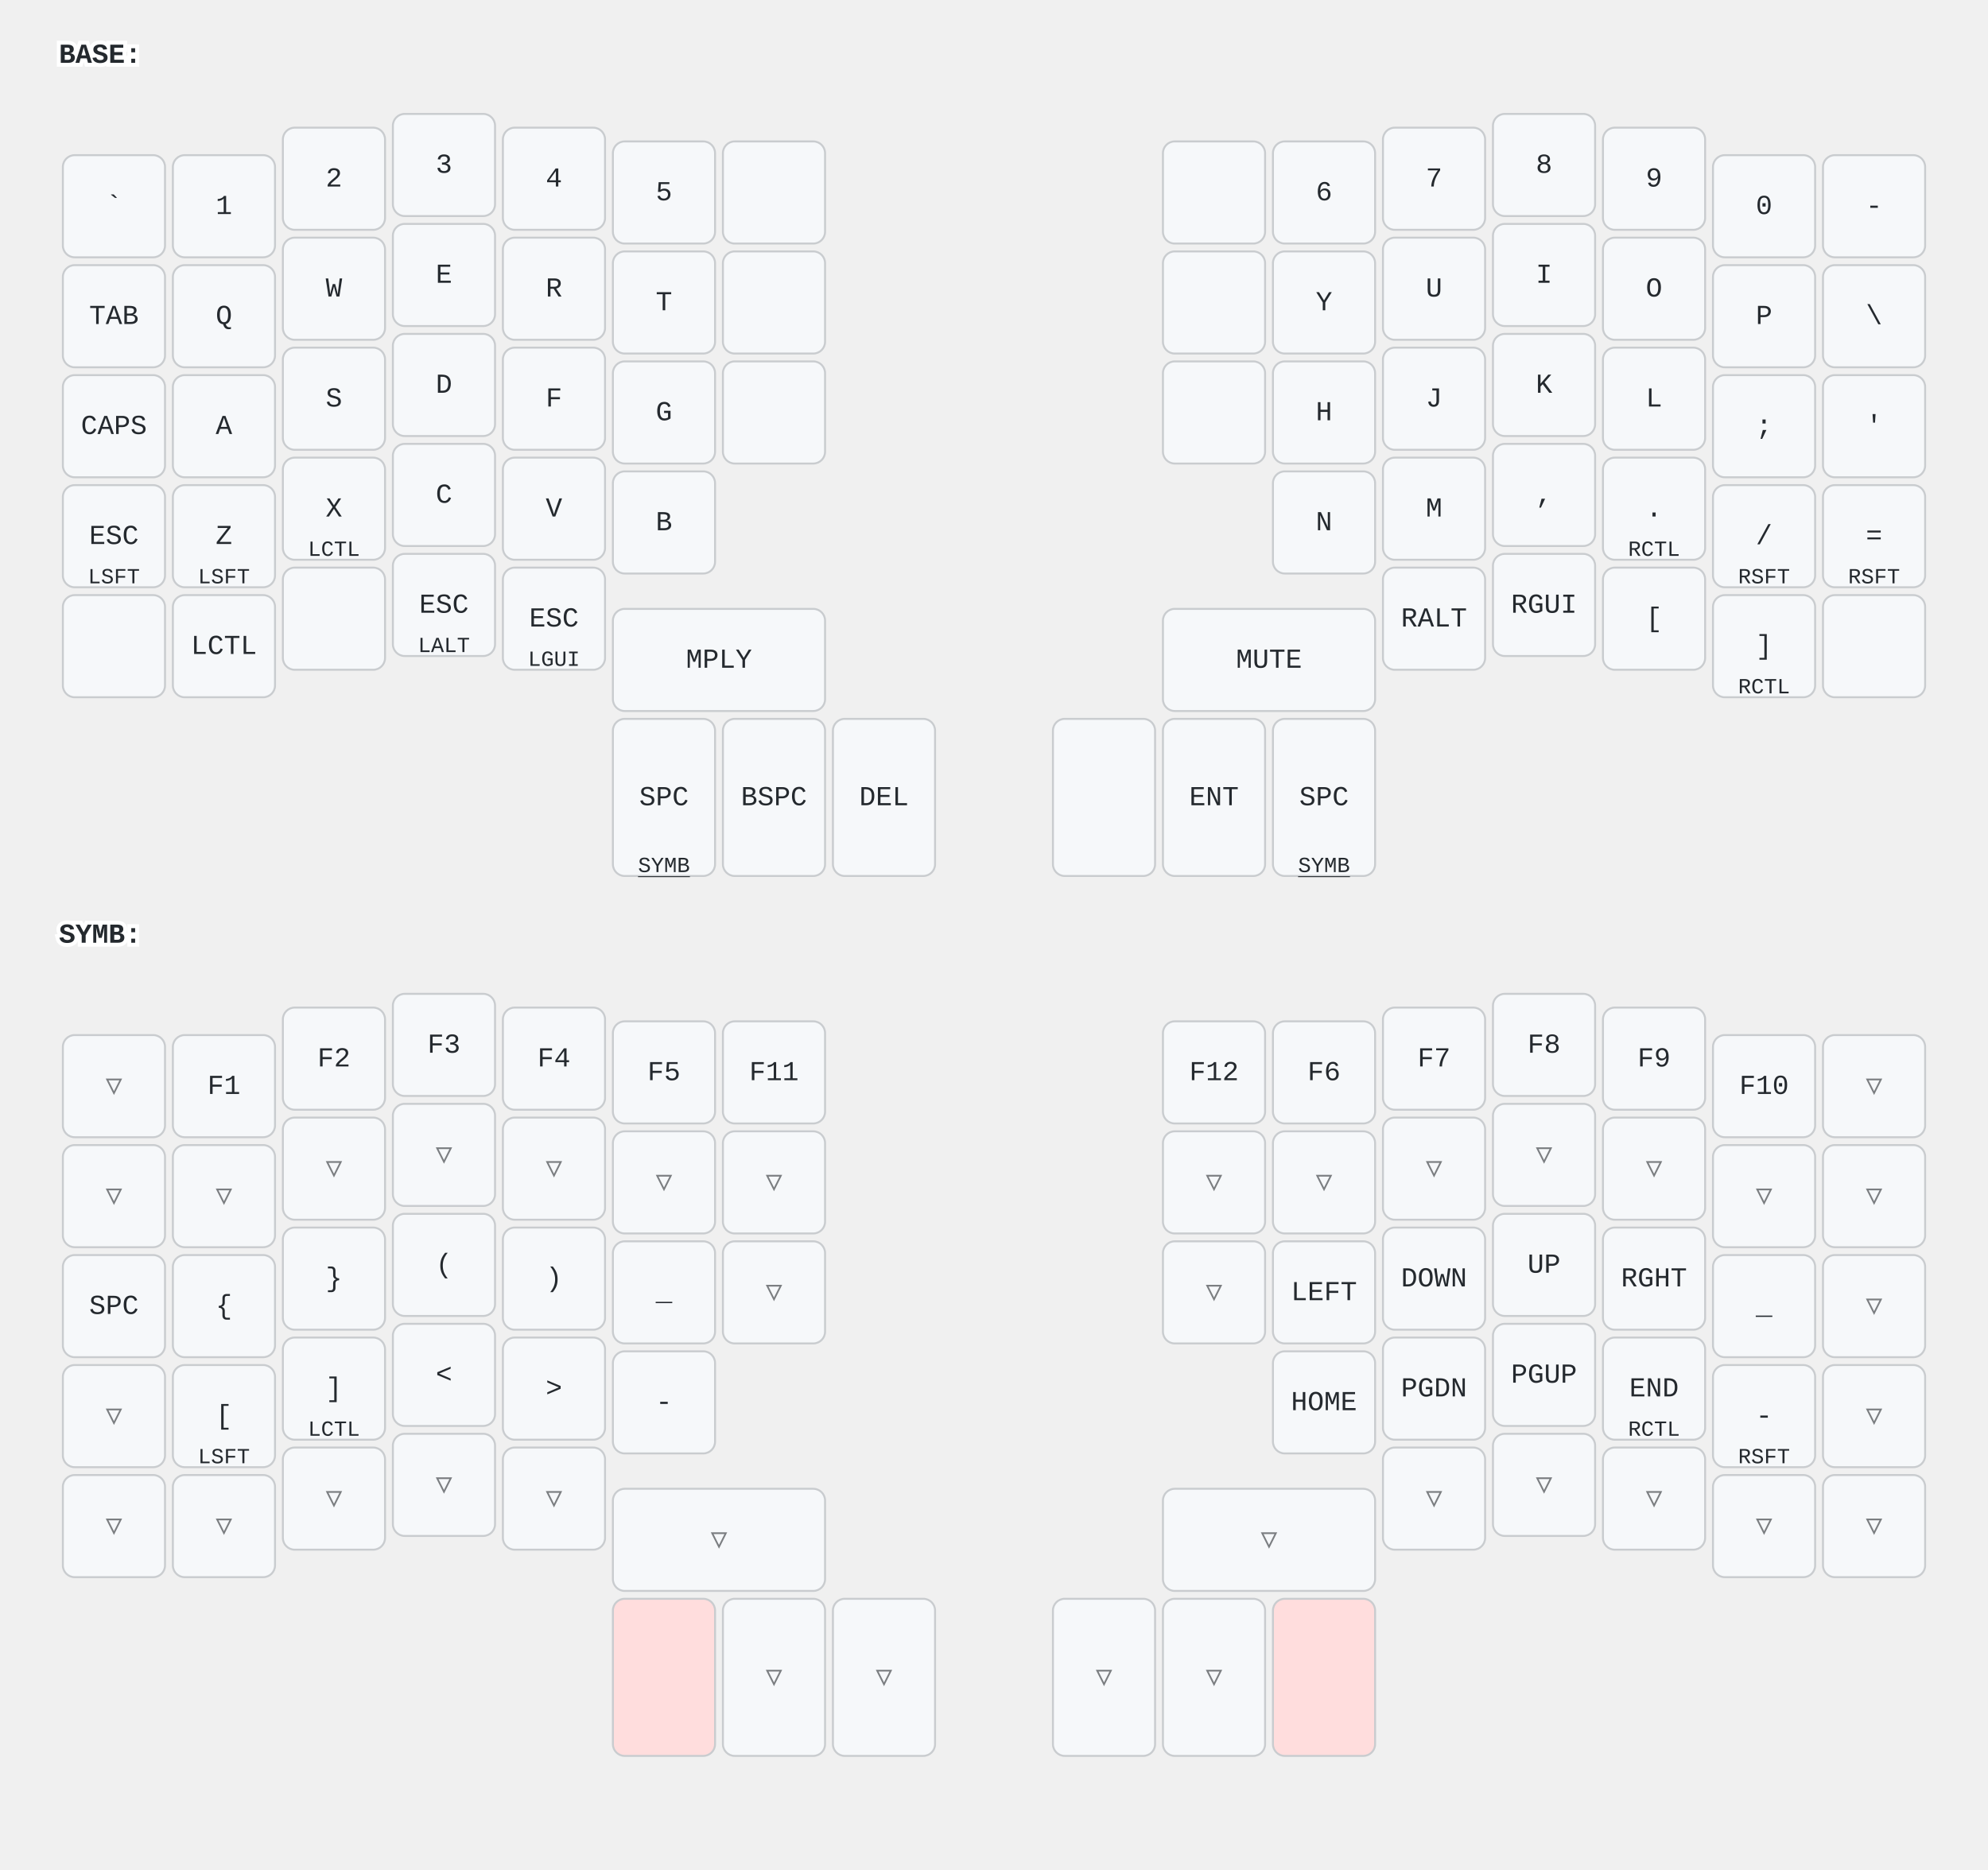
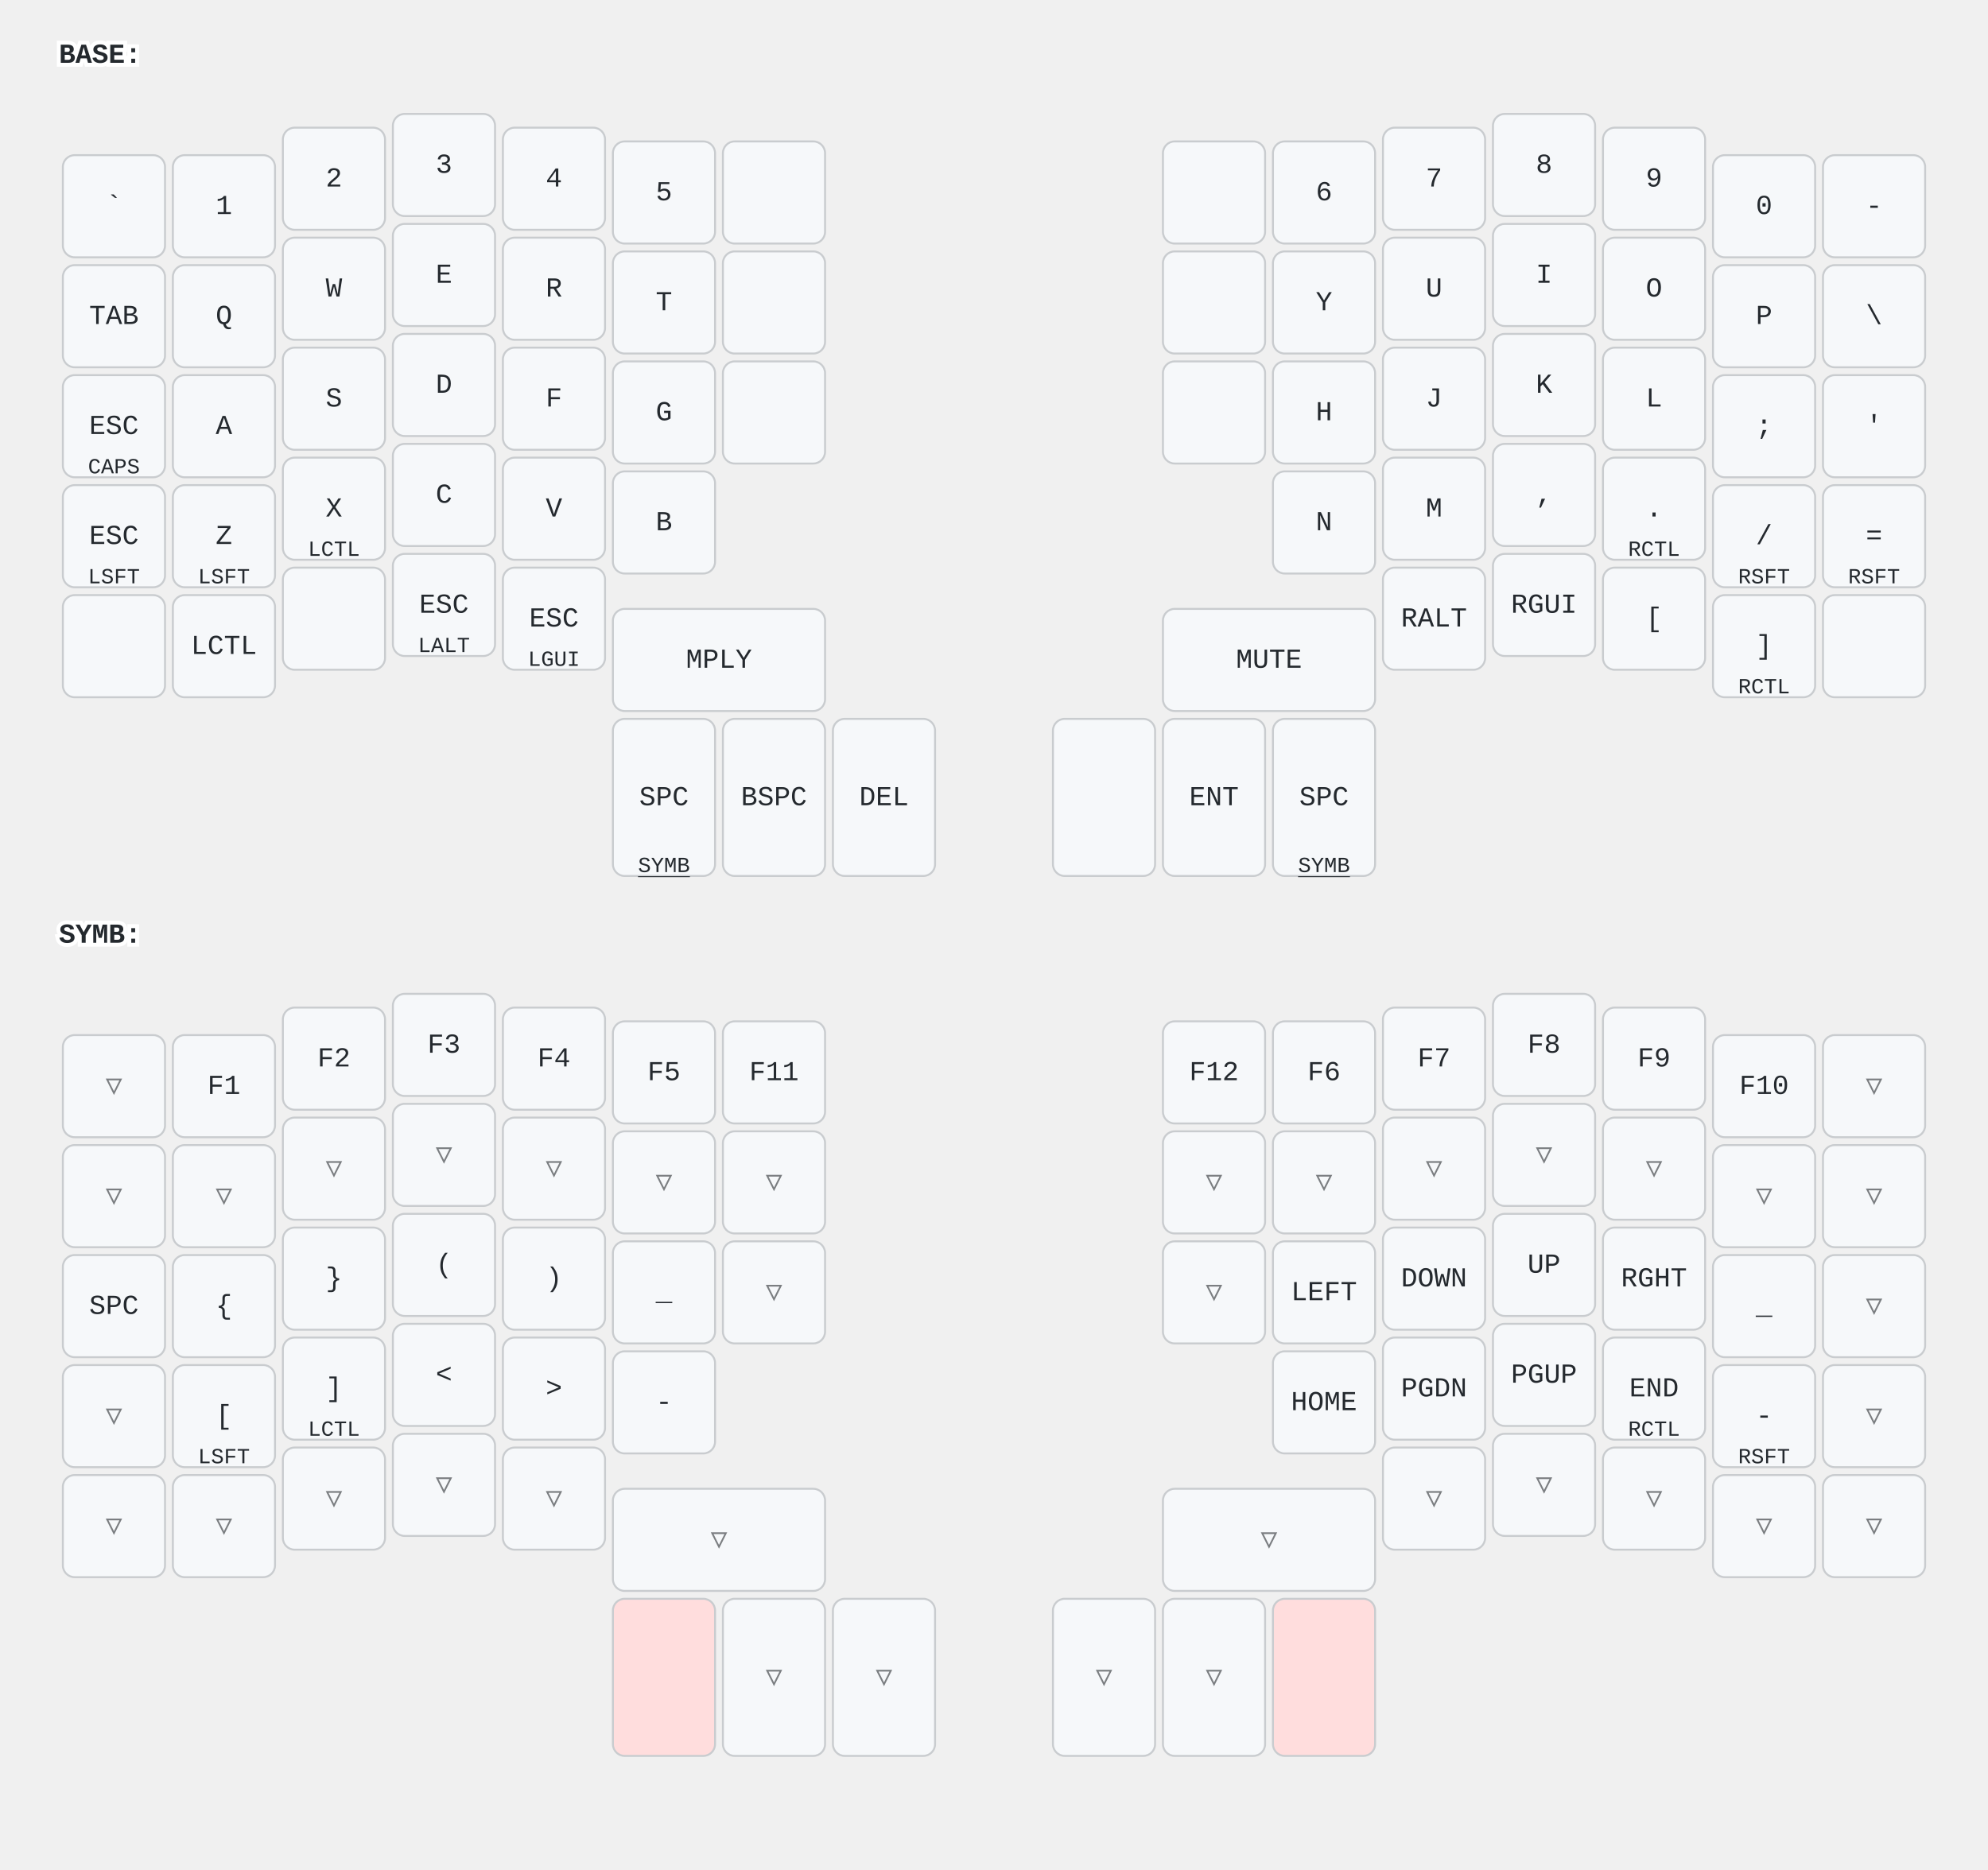
<svg xmlns="http://www.w3.org/2000/svg" width="1012" height="952" viewBox="0 0 1012 952" class="keymap">
  <style>/* inherit to force styles through use tags */
svg path {
    fill: inherit;
}

/* font and background color specifications */
svg.keymap {
    font-family: SFMono-Regular,Consolas,Liberation Mono,Menlo,monospace;
    font-size: 14px;
    font-kerning: normal;
    text-rendering: optimizeLegibility;
    fill: #24292e;
}

/* default key styling */
rect.key {
    fill: #f6f8fa;
}

rect.key, rect.combo {
    stroke: #c9cccf;
    stroke-width: 1;
}

/* default key side styling, only used is draw_key_sides is set */
rect.side {
    filter: brightness(90%);
}

/* color accent for combo boxes */
rect.combo, rect.combo-separate {
    fill: #cdf;
}

/* color accent for held keys */
rect.held, rect.combo.held {
    fill: #fdd;
}

/* color accent for ghost (optional) keys */
rect.ghost, rect.combo.ghost {
    stroke-dasharray: 4, 4;
    stroke-width: 2;
}

text {
    text-anchor: middle;
    dominant-baseline: middle;
}

/* styling for layer labels */
text.label {
    font-weight: bold;
    text-anchor: start;
    stroke: white;
    stroke-width: 4;
    paint-order: stroke;
}

/* styling for optional footer */
text.footer {
    text-anchor: end;
    dominant-baseline: auto;
    stroke: white;
    stroke-width: 4;
    paint-order: stroke;
}

/* styling for combo tap, and key non-tap label text */
text.combo, text.hold, text.shifted, text.left, text.right, text.tl, text.tr, text.bl, text.br {
    font-size: 11px;
}

text.hold, text.bl, text.br {
    text-anchor: middle;
    dominant-baseline: auto;
}

text.shifted, text.tl, text.tr {
    text-anchor: middle;
    dominant-baseline: hanging;
}

text.left, text.tl, text.bl {
    text-anchor: start;
}

text.right, text.tr, text.br {
    text-anchor: end;
}

text.layer-activator {
    text-decoration: underline;
}

/* styling for hold/shifted label text in combo box */
text.combo.hold, text.combo.shifted, text.combo.left, text.combo.right {
    font-size: 8px;
}

/* lighter symbol for transparent keys */
text.trans {
    fill: #7b7e81;
}

/* styling for combo dendrons */
path.combo {
    stroke-width: 1;
    stroke: gray;
    fill: none;
}

/* Start Tabler Icons Cleanup */
/* cannot use height/width with glyphs */
.icon-tabler &gt; path {
    fill: inherit;
    stroke: inherit;
    stroke-width: 2;
}
/* hide tabler's default box */
.icon-tabler &gt; path[stroke="none"][fill="none"] {
    visibility: hidden;
}
/* End Tabler Icons Cleanup */

@media (prefers-color-scheme: dark) {
svg.keymap { fill: #d1d6db; }
rect.key { fill: #3f4750; }
rect.key, rect.combo { stroke: #60666c; }
rect.combo, rect.combo-separate { fill: #1f3d7a; }
rect.held, rect.combo.held { fill: #854747; }
text.label, text.footer { stroke: black; }
text.trans { fill: #7e8184; }
path.combo { stroke: #7f7f7f; }

}</style>
  <g transform="translate(30, 0)" class="layer-BASE">
    <text x="0" y="28" class="label" id="BASE">BASE:</text>
    <g transform="translate(0, 56)">
      <g transform="translate(28, 49)" class="key keypos-0">
        <rect rx="6" ry="6" x="-26" y="-26" width="52" height="52" class="key" />
        <text x="0" y="0" class="key tap">`</text>
      </g>
      <g transform="translate(84, 49)" class="key keypos-1">
        <rect rx="6" ry="6" x="-26" y="-26" width="52" height="52" class="key" />
        <text x="0" y="0" class="key tap">1</text>
      </g>
      <g transform="translate(140, 35)" class="key keypos-2">
        <rect rx="6" ry="6" x="-26" y="-26" width="52" height="52" class="key" />
        <text x="0" y="0" class="key tap">2</text>
      </g>
      <g transform="translate(196, 28)" class="key keypos-3">
        <rect rx="6" ry="6" x="-26" y="-26" width="52" height="52" class="key" />
        <text x="0" y="0" class="key tap">3</text>
      </g>
      <g transform="translate(252, 35)" class="key keypos-4">
        <rect rx="6" ry="6" x="-26" y="-26" width="52" height="52" class="key" />
        <text x="0" y="0" class="key tap">4</text>
      </g>
      <g transform="translate(308, 42)" class="key keypos-5">
        <rect rx="6" ry="6" x="-26" y="-26" width="52" height="52" class="key" />
        <text x="0" y="0" class="key tap">5</text>
      </g>
      <g transform="translate(364, 42)" class="key keypos-6">
        <rect rx="6" ry="6" x="-26" y="-26" width="52" height="52" class="key" />
      </g>
      <g transform="translate(588, 42)" class="key keypos-7">
        <rect rx="6" ry="6" x="-26" y="-26" width="52" height="52" class="key" />
      </g>
      <g transform="translate(644, 42)" class="key keypos-8">
        <rect rx="6" ry="6" x="-26" y="-26" width="52" height="52" class="key" />
        <text x="0" y="0" class="key tap">6</text>
      </g>
      <g transform="translate(700, 35)" class="key keypos-9">
        <rect rx="6" ry="6" x="-26" y="-26" width="52" height="52" class="key" />
        <text x="0" y="0" class="key tap">7</text>
      </g>
      <g transform="translate(756, 28)" class="key keypos-10">
        <rect rx="6" ry="6" x="-26" y="-26" width="52" height="52" class="key" />
        <text x="0" y="0" class="key tap">8</text>
      </g>
      <g transform="translate(812, 35)" class="key keypos-11">
        <rect rx="6" ry="6" x="-26" y="-26" width="52" height="52" class="key" />
        <text x="0" y="0" class="key tap">9</text>
      </g>
      <g transform="translate(868, 49)" class="key keypos-12">
        <rect rx="6" ry="6" x="-26" y="-26" width="52" height="52" class="key" />
        <text x="0" y="0" class="key tap">0</text>
      </g>
      <g transform="translate(924, 49)" class="key keypos-13">
        <rect rx="6" ry="6" x="-26" y="-26" width="52" height="52" class="key" />
        <text x="0" y="0" class="key tap">-</text>
      </g>
      <g transform="translate(28, 105)" class="key keypos-14">
        <rect rx="6" ry="6" x="-26" y="-26" width="52" height="52" class="key" />
        <text x="0" y="0" class="key tap">TAB</text>
      </g>
      <g transform="translate(84, 105)" class="key keypos-15">
        <rect rx="6" ry="6" x="-26" y="-26" width="52" height="52" class="key" />
        <text x="0" y="0" class="key tap">Q</text>
      </g>
      <g transform="translate(140, 91)" class="key keypos-16">
        <rect rx="6" ry="6" x="-26" y="-26" width="52" height="52" class="key" />
        <text x="0" y="0" class="key tap">W</text>
      </g>
      <g transform="translate(196, 84)" class="key keypos-17">
        <rect rx="6" ry="6" x="-26" y="-26" width="52" height="52" class="key" />
        <text x="0" y="0" class="key tap">E</text>
      </g>
      <g transform="translate(252, 91)" class="key keypos-18">
        <rect rx="6" ry="6" x="-26" y="-26" width="52" height="52" class="key" />
        <text x="0" y="0" class="key tap">R</text>
      </g>
      <g transform="translate(308, 98)" class="key keypos-19">
        <rect rx="6" ry="6" x="-26" y="-26" width="52" height="52" class="key" />
        <text x="0" y="0" class="key tap">T</text>
      </g>
      <g transform="translate(364, 98)" class="key keypos-20">
        <rect rx="6" ry="6" x="-26" y="-26" width="52" height="52" class="key" />
      </g>
      <g transform="translate(588, 98)" class="key keypos-21">
        <rect rx="6" ry="6" x="-26" y="-26" width="52" height="52" class="key" />
      </g>
      <g transform="translate(644, 98)" class="key keypos-22">
        <rect rx="6" ry="6" x="-26" y="-26" width="52" height="52" class="key" />
        <text x="0" y="0" class="key tap">Y</text>
      </g>
      <g transform="translate(700, 91)" class="key keypos-23">
        <rect rx="6" ry="6" x="-26" y="-26" width="52" height="52" class="key" />
        <text x="0" y="0" class="key tap">U</text>
      </g>
      <g transform="translate(756, 84)" class="key keypos-24">
        <rect rx="6" ry="6" x="-26" y="-26" width="52" height="52" class="key" />
        <text x="0" y="0" class="key tap">I</text>
      </g>
      <g transform="translate(812, 91)" class="key keypos-25">
        <rect rx="6" ry="6" x="-26" y="-26" width="52" height="52" class="key" />
        <text x="0" y="0" class="key tap">O</text>
      </g>
      <g transform="translate(868, 105)" class="key keypos-26">
        <rect rx="6" ry="6" x="-26" y="-26" width="52" height="52" class="key" />
        <text x="0" y="0" class="key tap">P</text>
      </g>
      <g transform="translate(924, 105)" class="key keypos-27">
        <rect rx="6" ry="6" x="-26" y="-26" width="52" height="52" class="key" />
        <text x="0" y="0" class="key tap">\</text>
      </g>
      <g transform="translate(28, 161)" class="key keypos-28">
        <rect rx="6" ry="6" x="-26" y="-26" width="52" height="52" class="key" />
-         <text x="0" y="0" class="key tap">CAPS</text>
+         <text x="0" y="0" class="key tap">ESC</text>
+         <text x="0" y="24" class="key hold">CAPS</text>
      </g>
      <g transform="translate(84, 161)" class="key keypos-29">
        <rect rx="6" ry="6" x="-26" y="-26" width="52" height="52" class="key" />
        <text x="0" y="0" class="key tap">A</text>
      </g>
      <g transform="translate(140, 147)" class="key keypos-30">
        <rect rx="6" ry="6" x="-26" y="-26" width="52" height="52" class="key" />
        <text x="0" y="0" class="key tap">S</text>
      </g>
      <g transform="translate(196, 140)" class="key keypos-31">
        <rect rx="6" ry="6" x="-26" y="-26" width="52" height="52" class="key" />
        <text x="0" y="0" class="key tap">D</text>
      </g>
      <g transform="translate(252, 147)" class="key keypos-32">
        <rect rx="6" ry="6" x="-26" y="-26" width="52" height="52" class="key" />
        <text x="0" y="0" class="key tap">F</text>
      </g>
      <g transform="translate(308, 154)" class="key keypos-33">
        <rect rx="6" ry="6" x="-26" y="-26" width="52" height="52" class="key" />
        <text x="0" y="0" class="key tap">G</text>
      </g>
      <g transform="translate(364, 154)" class="key keypos-34">
        <rect rx="6" ry="6" x="-26" y="-26" width="52" height="52" class="key" />
      </g>
      <g transform="translate(588, 154)" class="key keypos-35">
        <rect rx="6" ry="6" x="-26" y="-26" width="52" height="52" class="key" />
      </g>
      <g transform="translate(644, 154)" class="key keypos-36">
        <rect rx="6" ry="6" x="-26" y="-26" width="52" height="52" class="key" />
        <text x="0" y="0" class="key tap">H</text>
      </g>
      <g transform="translate(700, 147)" class="key keypos-37">
        <rect rx="6" ry="6" x="-26" y="-26" width="52" height="52" class="key" />
        <text x="0" y="0" class="key tap">J</text>
      </g>
      <g transform="translate(756, 140)" class="key keypos-38">
        <rect rx="6" ry="6" x="-26" y="-26" width="52" height="52" class="key" />
        <text x="0" y="0" class="key tap">K</text>
      </g>
      <g transform="translate(812, 147)" class="key keypos-39">
        <rect rx="6" ry="6" x="-26" y="-26" width="52" height="52" class="key" />
        <text x="0" y="0" class="key tap">L</text>
      </g>
      <g transform="translate(868, 161)" class="key keypos-40">
        <rect rx="6" ry="6" x="-26" y="-26" width="52" height="52" class="key" />
        <text x="0" y="0" class="key tap">;</text>
      </g>
      <g transform="translate(924, 161)" class="key keypos-41">
        <rect rx="6" ry="6" x="-26" y="-26" width="52" height="52" class="key" />
        <text x="0" y="0" class="key tap">'</text>
      </g>
      <g transform="translate(28, 217)" class="key keypos-42">
        <rect rx="6" ry="6" x="-26" y="-26" width="52" height="52" class="key" />
        <text x="0" y="0" class="key tap">ESC</text>
        <text x="0" y="24" class="key hold">LSFT</text>
      </g>
      <g transform="translate(84, 217)" class="key keypos-43">
        <rect rx="6" ry="6" x="-26" y="-26" width="52" height="52" class="key" />
        <text x="0" y="0" class="key tap">Z</text>
        <text x="0" y="24" class="key hold">LSFT</text>
      </g>
      <g transform="translate(140, 203)" class="key keypos-44">
        <rect rx="6" ry="6" x="-26" y="-26" width="52" height="52" class="key" />
        <text x="0" y="0" class="key tap">X</text>
        <text x="0" y="24" class="key hold">LCTL</text>
      </g>
      <g transform="translate(196, 196)" class="key keypos-45">
        <rect rx="6" ry="6" x="-26" y="-26" width="52" height="52" class="key" />
        <text x="0" y="0" class="key tap">C</text>
      </g>
      <g transform="translate(252, 203)" class="key keypos-46">
        <rect rx="6" ry="6" x="-26" y="-26" width="52" height="52" class="key" />
        <text x="0" y="0" class="key tap">V</text>
      </g>
      <g transform="translate(308, 210)" class="key keypos-47">
        <rect rx="6" ry="6" x="-26" y="-26" width="52" height="52" class="key" />
        <text x="0" y="0" class="key tap">B</text>
      </g>
      <g transform="translate(644, 210)" class="key keypos-48">
        <rect rx="6" ry="6" x="-26" y="-26" width="52" height="52" class="key" />
        <text x="0" y="0" class="key tap">N</text>
      </g>
      <g transform="translate(700, 203)" class="key keypos-49">
        <rect rx="6" ry="6" x="-26" y="-26" width="52" height="52" class="key" />
        <text x="0" y="0" class="key tap">M</text>
      </g>
      <g transform="translate(756, 196)" class="key keypos-50">
        <rect rx="6" ry="6" x="-26" y="-26" width="52" height="52" class="key" />
        <text x="0" y="0" class="key tap">,</text>
      </g>
      <g transform="translate(812, 203)" class="key keypos-51">
        <rect rx="6" ry="6" x="-26" y="-26" width="52" height="52" class="key" />
        <text x="0" y="0" class="key tap">.</text>
        <text x="0" y="24" class="key hold">RCTL</text>
      </g>
      <g transform="translate(868, 217)" class="key keypos-52">
        <rect rx="6" ry="6" x="-26" y="-26" width="52" height="52" class="key" />
        <text x="0" y="0" class="key tap">/</text>
        <text x="0" y="24" class="key hold">RSFT</text>
      </g>
      <g transform="translate(924, 217)" class="key keypos-53">
        <rect rx="6" ry="6" x="-26" y="-26" width="52" height="52" class="key" />
        <text x="0" y="0" class="key tap">=</text>
        <text x="0" y="24" class="key hold">RSFT</text>
      </g>
      <g transform="translate(28, 273)" class="key keypos-54">
        <rect rx="6" ry="6" x="-26" y="-26" width="52" height="52" class="key" />
      </g>
      <g transform="translate(84, 273)" class="key keypos-55">
        <rect rx="6" ry="6" x="-26" y="-26" width="52" height="52" class="key" />
        <text x="0" y="0" class="key tap">LCTL</text>
      </g>
      <g transform="translate(140, 259)" class="key keypos-56">
        <rect rx="6" ry="6" x="-26" y="-26" width="52" height="52" class="key" />
      </g>
      <g transform="translate(196, 252)" class="key keypos-57">
        <rect rx="6" ry="6" x="-26" y="-26" width="52" height="52" class="key" />
        <text x="0" y="0" class="key tap">ESC</text>
        <text x="0" y="24" class="key hold">LALT</text>
      </g>
      <g transform="translate(252, 259)" class="key keypos-58">
        <rect rx="6" ry="6" x="-26" y="-26" width="52" height="52" class="key" />
        <text x="0" y="0" class="key tap">ESC</text>
        <text x="0" y="24" class="key hold">LGUI</text>
      </g>
      <g transform="translate(336, 280)" class="key keypos-59">
        <rect rx="6" ry="6" x="-54" y="-26" width="108" height="52" class="key" />
        <text x="0" y="0" class="key tap">MPLY</text>
      </g>
      <g transform="translate(616, 280)" class="key keypos-60">
        <rect rx="6" ry="6" x="-54" y="-26" width="108" height="52" class="key" />
        <text x="0" y="0" class="key tap">MUTE</text>
      </g>
      <g transform="translate(700, 259)" class="key keypos-61">
        <rect rx="6" ry="6" x="-26" y="-26" width="52" height="52" class="key" />
        <text x="0" y="0" class="key tap">RALT</text>
      </g>
      <g transform="translate(756, 252)" class="key keypos-62">
        <rect rx="6" ry="6" x="-26" y="-26" width="52" height="52" class="key" />
        <text x="0" y="0" class="key tap">RGUI</text>
      </g>
      <g transform="translate(812, 259)" class="key keypos-63">
        <rect rx="6" ry="6" x="-26" y="-26" width="52" height="52" class="key" />
        <text x="0" y="0" class="key tap">[</text>
      </g>
      <g transform="translate(868, 273)" class="key keypos-64">
        <rect rx="6" ry="6" x="-26" y="-26" width="52" height="52" class="key" />
        <text x="0" y="0" class="key tap">]</text>
        <text x="0" y="24" class="key hold">RCTL</text>
      </g>
      <g transform="translate(924, 273)" class="key keypos-65">
        <rect rx="6" ry="6" x="-26" y="-26" width="52" height="52" class="key" />
      </g>
      <g transform="translate(308, 350)" class="key keypos-66">
        <rect rx="6" ry="6" x="-26" y="-40" width="52" height="80" class="key" />
        <text x="0" y="0" class="key tap">SPC</text>
        <a href="#SYMB">
          <text x="0" y="38" class="key hold layer-activator">SYMB</text>
        </a>
      </g>
      <g transform="translate(364, 350)" class="key keypos-67">
        <rect rx="6" ry="6" x="-26" y="-40" width="52" height="80" class="key" />
        <text x="0" y="0" class="key tap">BSPC</text>
      </g>
      <g transform="translate(420, 350)" class="key keypos-68">
        <rect rx="6" ry="6" x="-26" y="-40" width="52" height="80" class="key" />
        <text x="0" y="0" class="key tap">DEL</text>
      </g>
      <g transform="translate(532, 350)" class="key keypos-69">
        <rect rx="6" ry="6" x="-26" y="-40" width="52" height="80" class="key" />
      </g>
      <g transform="translate(588, 350)" class="key keypos-70">
        <rect rx="6" ry="6" x="-26" y="-40" width="52" height="80" class="key" />
        <text x="0" y="0" class="key tap">ENT</text>
      </g>
      <g transform="translate(644, 350)" class="key keypos-71">
        <rect rx="6" ry="6" x="-26" y="-40" width="52" height="80" class="key" />
        <text x="0" y="0" class="key tap">SPC</text>
        <a href="#SYMB">
          <text x="0" y="38" class="key hold layer-activator">SYMB</text>
        </a>
      </g>
    </g>
  </g>
  <g transform="translate(30, 448)" class="layer-SYMB">
    <text x="0" y="28" class="label" id="SYMB">SYMB:</text>
    <g transform="translate(0, 56)">
      <g transform="translate(28, 49)" class="key trans keypos-0">
        <rect rx="6" ry="6" x="-26" y="-26" width="52" height="52" class="key trans" />
        <text x="0" y="0" class="key trans tap">▽</text>
      </g>
      <g transform="translate(84, 49)" class="key keypos-1">
        <rect rx="6" ry="6" x="-26" y="-26" width="52" height="52" class="key" />
        <text x="0" y="0" class="key tap">F1</text>
      </g>
      <g transform="translate(140, 35)" class="key keypos-2">
        <rect rx="6" ry="6" x="-26" y="-26" width="52" height="52" class="key" />
        <text x="0" y="0" class="key tap">F2</text>
      </g>
      <g transform="translate(196, 28)" class="key keypos-3">
        <rect rx="6" ry="6" x="-26" y="-26" width="52" height="52" class="key" />
        <text x="0" y="0" class="key tap">F3</text>
      </g>
      <g transform="translate(252, 35)" class="key keypos-4">
        <rect rx="6" ry="6" x="-26" y="-26" width="52" height="52" class="key" />
        <text x="0" y="0" class="key tap">F4</text>
      </g>
      <g transform="translate(308, 42)" class="key keypos-5">
        <rect rx="6" ry="6" x="-26" y="-26" width="52" height="52" class="key" />
        <text x="0" y="0" class="key tap">F5</text>
      </g>
      <g transform="translate(364, 42)" class="key keypos-6">
        <rect rx="6" ry="6" x="-26" y="-26" width="52" height="52" class="key" />
        <text x="0" y="0" class="key tap">F11</text>
      </g>
      <g transform="translate(588, 42)" class="key keypos-7">
        <rect rx="6" ry="6" x="-26" y="-26" width="52" height="52" class="key" />
        <text x="0" y="0" class="key tap">F12</text>
      </g>
      <g transform="translate(644, 42)" class="key keypos-8">
        <rect rx="6" ry="6" x="-26" y="-26" width="52" height="52" class="key" />
        <text x="0" y="0" class="key tap">F6</text>
      </g>
      <g transform="translate(700, 35)" class="key keypos-9">
        <rect rx="6" ry="6" x="-26" y="-26" width="52" height="52" class="key" />
        <text x="0" y="0" class="key tap">F7</text>
      </g>
      <g transform="translate(756, 28)" class="key keypos-10">
        <rect rx="6" ry="6" x="-26" y="-26" width="52" height="52" class="key" />
        <text x="0" y="0" class="key tap">F8</text>
      </g>
      <g transform="translate(812, 35)" class="key keypos-11">
        <rect rx="6" ry="6" x="-26" y="-26" width="52" height="52" class="key" />
        <text x="0" y="0" class="key tap">F9</text>
      </g>
      <g transform="translate(868, 49)" class="key keypos-12">
        <rect rx="6" ry="6" x="-26" y="-26" width="52" height="52" class="key" />
        <text x="0" y="0" class="key tap">F10</text>
      </g>
      <g transform="translate(924, 49)" class="key trans keypos-13">
        <rect rx="6" ry="6" x="-26" y="-26" width="52" height="52" class="key trans" />
        <text x="0" y="0" class="key trans tap">▽</text>
      </g>
      <g transform="translate(28, 105)" class="key trans keypos-14">
        <rect rx="6" ry="6" x="-26" y="-26" width="52" height="52" class="key trans" />
        <text x="0" y="0" class="key trans tap">▽</text>
      </g>
      <g transform="translate(84, 105)" class="key trans keypos-15">
        <rect rx="6" ry="6" x="-26" y="-26" width="52" height="52" class="key trans" />
        <text x="0" y="0" class="key trans tap">▽</text>
      </g>
      <g transform="translate(140, 91)" class="key trans keypos-16">
        <rect rx="6" ry="6" x="-26" y="-26" width="52" height="52" class="key trans" />
        <text x="0" y="0" class="key trans tap">▽</text>
      </g>
      <g transform="translate(196, 84)" class="key trans keypos-17">
        <rect rx="6" ry="6" x="-26" y="-26" width="52" height="52" class="key trans" />
        <text x="0" y="0" class="key trans tap">▽</text>
      </g>
      <g transform="translate(252, 91)" class="key trans keypos-18">
        <rect rx="6" ry="6" x="-26" y="-26" width="52" height="52" class="key trans" />
        <text x="0" y="0" class="key trans tap">▽</text>
      </g>
      <g transform="translate(308, 98)" class="key trans keypos-19">
        <rect rx="6" ry="6" x="-26" y="-26" width="52" height="52" class="key trans" />
        <text x="0" y="0" class="key trans tap">▽</text>
      </g>
      <g transform="translate(364, 98)" class="key trans keypos-20">
        <rect rx="6" ry="6" x="-26" y="-26" width="52" height="52" class="key trans" />
        <text x="0" y="0" class="key trans tap">▽</text>
      </g>
      <g transform="translate(588, 98)" class="key trans keypos-21">
        <rect rx="6" ry="6" x="-26" y="-26" width="52" height="52" class="key trans" />
        <text x="0" y="0" class="key trans tap">▽</text>
      </g>
      <g transform="translate(644, 98)" class="key trans keypos-22">
        <rect rx="6" ry="6" x="-26" y="-26" width="52" height="52" class="key trans" />
        <text x="0" y="0" class="key trans tap">▽</text>
      </g>
      <g transform="translate(700, 91)" class="key trans keypos-23">
        <rect rx="6" ry="6" x="-26" y="-26" width="52" height="52" class="key trans" />
        <text x="0" y="0" class="key trans tap">▽</text>
      </g>
      <g transform="translate(756, 84)" class="key trans keypos-24">
        <rect rx="6" ry="6" x="-26" y="-26" width="52" height="52" class="key trans" />
        <text x="0" y="0" class="key trans tap">▽</text>
      </g>
      <g transform="translate(812, 91)" class="key trans keypos-25">
        <rect rx="6" ry="6" x="-26" y="-26" width="52" height="52" class="key trans" />
        <text x="0" y="0" class="key trans tap">▽</text>
      </g>
      <g transform="translate(868, 105)" class="key trans keypos-26">
        <rect rx="6" ry="6" x="-26" y="-26" width="52" height="52" class="key trans" />
        <text x="0" y="0" class="key trans tap">▽</text>
      </g>
      <g transform="translate(924, 105)" class="key trans keypos-27">
        <rect rx="6" ry="6" x="-26" y="-26" width="52" height="52" class="key trans" />
        <text x="0" y="0" class="key trans tap">▽</text>
      </g>
      <g transform="translate(28, 161)" class="key keypos-28">
        <rect rx="6" ry="6" x="-26" y="-26" width="52" height="52" class="key" />
        <text x="0" y="0" class="key tap">SPC</text>
      </g>
      <g transform="translate(84, 161)" class="key keypos-29">
        <rect rx="6" ry="6" x="-26" y="-26" width="52" height="52" class="key" />
        <text x="0" y="0" class="key tap">{</text>
      </g>
      <g transform="translate(140, 147)" class="key keypos-30">
        <rect rx="6" ry="6" x="-26" y="-26" width="52" height="52" class="key" />
        <text x="0" y="0" class="key tap">}</text>
      </g>
      <g transform="translate(196, 140)" class="key keypos-31">
        <rect rx="6" ry="6" x="-26" y="-26" width="52" height="52" class="key" />
        <text x="0" y="0" class="key tap">(</text>
      </g>
      <g transform="translate(252, 147)" class="key keypos-32">
        <rect rx="6" ry="6" x="-26" y="-26" width="52" height="52" class="key" />
        <text x="0" y="0" class="key tap">)</text>
      </g>
      <g transform="translate(308, 154)" class="key keypos-33">
        <rect rx="6" ry="6" x="-26" y="-26" width="52" height="52" class="key" />
        <text x="0" y="0" class="key tap">_</text>
      </g>
      <g transform="translate(364, 154)" class="key trans keypos-34">
        <rect rx="6" ry="6" x="-26" y="-26" width="52" height="52" class="key trans" />
        <text x="0" y="0" class="key trans tap">▽</text>
      </g>
      <g transform="translate(588, 154)" class="key trans keypos-35">
        <rect rx="6" ry="6" x="-26" y="-26" width="52" height="52" class="key trans" />
        <text x="0" y="0" class="key trans tap">▽</text>
      </g>
      <g transform="translate(644, 154)" class="key keypos-36">
        <rect rx="6" ry="6" x="-26" y="-26" width="52" height="52" class="key" />
        <text x="0" y="0" class="key tap">LEFT</text>
      </g>
      <g transform="translate(700, 147)" class="key keypos-37">
        <rect rx="6" ry="6" x="-26" y="-26" width="52" height="52" class="key" />
        <text x="0" y="0" class="key tap">DOWN</text>
      </g>
      <g transform="translate(756, 140)" class="key keypos-38">
        <rect rx="6" ry="6" x="-26" y="-26" width="52" height="52" class="key" />
        <text x="0" y="0" class="key tap">UP</text>
      </g>
      <g transform="translate(812, 147)" class="key keypos-39">
        <rect rx="6" ry="6" x="-26" y="-26" width="52" height="52" class="key" />
        <text x="0" y="0" class="key tap">RGHT</text>
      </g>
      <g transform="translate(868, 161)" class="key keypos-40">
        <rect rx="6" ry="6" x="-26" y="-26" width="52" height="52" class="key" />
        <text x="0" y="0" class="key tap">_</text>
      </g>
      <g transform="translate(924, 161)" class="key trans keypos-41">
        <rect rx="6" ry="6" x="-26" y="-26" width="52" height="52" class="key trans" />
        <text x="0" y="0" class="key trans tap">▽</text>
      </g>
      <g transform="translate(28, 217)" class="key trans keypos-42">
        <rect rx="6" ry="6" x="-26" y="-26" width="52" height="52" class="key trans" />
        <text x="0" y="0" class="key trans tap">▽</text>
      </g>
      <g transform="translate(84, 217)" class="key keypos-43">
        <rect rx="6" ry="6" x="-26" y="-26" width="52" height="52" class="key" />
        <text x="0" y="0" class="key tap">[</text>
        <text x="0" y="24" class="key hold">LSFT</text>
      </g>
      <g transform="translate(140, 203)" class="key keypos-44">
        <rect rx="6" ry="6" x="-26" y="-26" width="52" height="52" class="key" />
        <text x="0" y="0" class="key tap">]</text>
        <text x="0" y="24" class="key hold">LCTL</text>
      </g>
      <g transform="translate(196, 196)" class="key keypos-45">
        <rect rx="6" ry="6" x="-26" y="-26" width="52" height="52" class="key" />
        <text x="0" y="0" class="key tap">&lt;</text>
      </g>
      <g transform="translate(252, 203)" class="key keypos-46">
        <rect rx="6" ry="6" x="-26" y="-26" width="52" height="52" class="key" />
        <text x="0" y="0" class="key tap">&gt;</text>
      </g>
      <g transform="translate(308, 210)" class="key keypos-47">
        <rect rx="6" ry="6" x="-26" y="-26" width="52" height="52" class="key" />
        <text x="0" y="0" class="key tap">-</text>
      </g>
      <g transform="translate(644, 210)" class="key keypos-48">
        <rect rx="6" ry="6" x="-26" y="-26" width="52" height="52" class="key" />
        <text x="0" y="0" class="key tap">HOME</text>
      </g>
      <g transform="translate(700, 203)" class="key keypos-49">
        <rect rx="6" ry="6" x="-26" y="-26" width="52" height="52" class="key" />
        <text x="0" y="0" class="key tap">PGDN</text>
      </g>
      <g transform="translate(756, 196)" class="key keypos-50">
        <rect rx="6" ry="6" x="-26" y="-26" width="52" height="52" class="key" />
        <text x="0" y="0" class="key tap">PGUP</text>
      </g>
      <g transform="translate(812, 203)" class="key keypos-51">
        <rect rx="6" ry="6" x="-26" y="-26" width="52" height="52" class="key" />
        <text x="0" y="0" class="key tap">END</text>
        <text x="0" y="24" class="key hold">RCTL</text>
      </g>
      <g transform="translate(868, 217)" class="key keypos-52">
        <rect rx="6" ry="6" x="-26" y="-26" width="52" height="52" class="key" />
        <text x="0" y="0" class="key tap">-</text>
        <text x="0" y="24" class="key hold">RSFT</text>
      </g>
      <g transform="translate(924, 217)" class="key trans keypos-53">
        <rect rx="6" ry="6" x="-26" y="-26" width="52" height="52" class="key trans" />
        <text x="0" y="0" class="key trans tap">▽</text>
      </g>
      <g transform="translate(28, 273)" class="key trans keypos-54">
        <rect rx="6" ry="6" x="-26" y="-26" width="52" height="52" class="key trans" />
        <text x="0" y="0" class="key trans tap">▽</text>
      </g>
      <g transform="translate(84, 273)" class="key trans keypos-55">
        <rect rx="6" ry="6" x="-26" y="-26" width="52" height="52" class="key trans" />
        <text x="0" y="0" class="key trans tap">▽</text>
      </g>
      <g transform="translate(140, 259)" class="key trans keypos-56">
        <rect rx="6" ry="6" x="-26" y="-26" width="52" height="52" class="key trans" />
        <text x="0" y="0" class="key trans tap">▽</text>
      </g>
      <g transform="translate(196, 252)" class="key trans keypos-57">
        <rect rx="6" ry="6" x="-26" y="-26" width="52" height="52" class="key trans" />
        <text x="0" y="0" class="key trans tap">▽</text>
      </g>
      <g transform="translate(252, 259)" class="key trans keypos-58">
        <rect rx="6" ry="6" x="-26" y="-26" width="52" height="52" class="key trans" />
        <text x="0" y="0" class="key trans tap">▽</text>
      </g>
      <g transform="translate(336, 280)" class="key trans keypos-59">
        <rect rx="6" ry="6" x="-54" y="-26" width="108" height="52" class="key trans" />
        <text x="0" y="0" class="key trans tap">▽</text>
      </g>
      <g transform="translate(616, 280)" class="key trans keypos-60">
        <rect rx="6" ry="6" x="-54" y="-26" width="108" height="52" class="key trans" />
        <text x="0" y="0" class="key trans tap">▽</text>
      </g>
      <g transform="translate(700, 259)" class="key trans keypos-61">
        <rect rx="6" ry="6" x="-26" y="-26" width="52" height="52" class="key trans" />
        <text x="0" y="0" class="key trans tap">▽</text>
      </g>
      <g transform="translate(756, 252)" class="key trans keypos-62">
        <rect rx="6" ry="6" x="-26" y="-26" width="52" height="52" class="key trans" />
        <text x="0" y="0" class="key trans tap">▽</text>
      </g>
      <g transform="translate(812, 259)" class="key trans keypos-63">
        <rect rx="6" ry="6" x="-26" y="-26" width="52" height="52" class="key trans" />
        <text x="0" y="0" class="key trans tap">▽</text>
      </g>
      <g transform="translate(868, 273)" class="key trans keypos-64">
        <rect rx="6" ry="6" x="-26" y="-26" width="52" height="52" class="key trans" />
        <text x="0" y="0" class="key trans tap">▽</text>
      </g>
      <g transform="translate(924, 273)" class="key trans keypos-65">
        <rect rx="6" ry="6" x="-26" y="-26" width="52" height="52" class="key trans" />
        <text x="0" y="0" class="key trans tap">▽</text>
      </g>
      <g transform="translate(308, 350)" class="key held keypos-66">
        <rect rx="6" ry="6" x="-26" y="-40" width="52" height="80" class="key held" />
      </g>
      <g transform="translate(364, 350)" class="key trans keypos-67">
        <rect rx="6" ry="6" x="-26" y="-40" width="52" height="80" class="key trans" />
        <text x="0" y="0" class="key trans tap">▽</text>
      </g>
      <g transform="translate(420, 350)" class="key trans keypos-68">
        <rect rx="6" ry="6" x="-26" y="-40" width="52" height="80" class="key trans" />
        <text x="0" y="0" class="key trans tap">▽</text>
      </g>
      <g transform="translate(532, 350)" class="key trans keypos-69">
        <rect rx="6" ry="6" x="-26" y="-40" width="52" height="80" class="key trans" />
        <text x="0" y="0" class="key trans tap">▽</text>
      </g>
      <g transform="translate(588, 350)" class="key trans keypos-70">
        <rect rx="6" ry="6" x="-26" y="-40" width="52" height="80" class="key trans" />
        <text x="0" y="0" class="key trans tap">▽</text>
      </g>
      <g transform="translate(644, 350)" class="key held alternate keypos-71">
        <rect rx="6" ry="6" x="-26" y="-40" width="52" height="80" class="key held alternate" />
      </g>
    </g>
  </g>
</svg>
